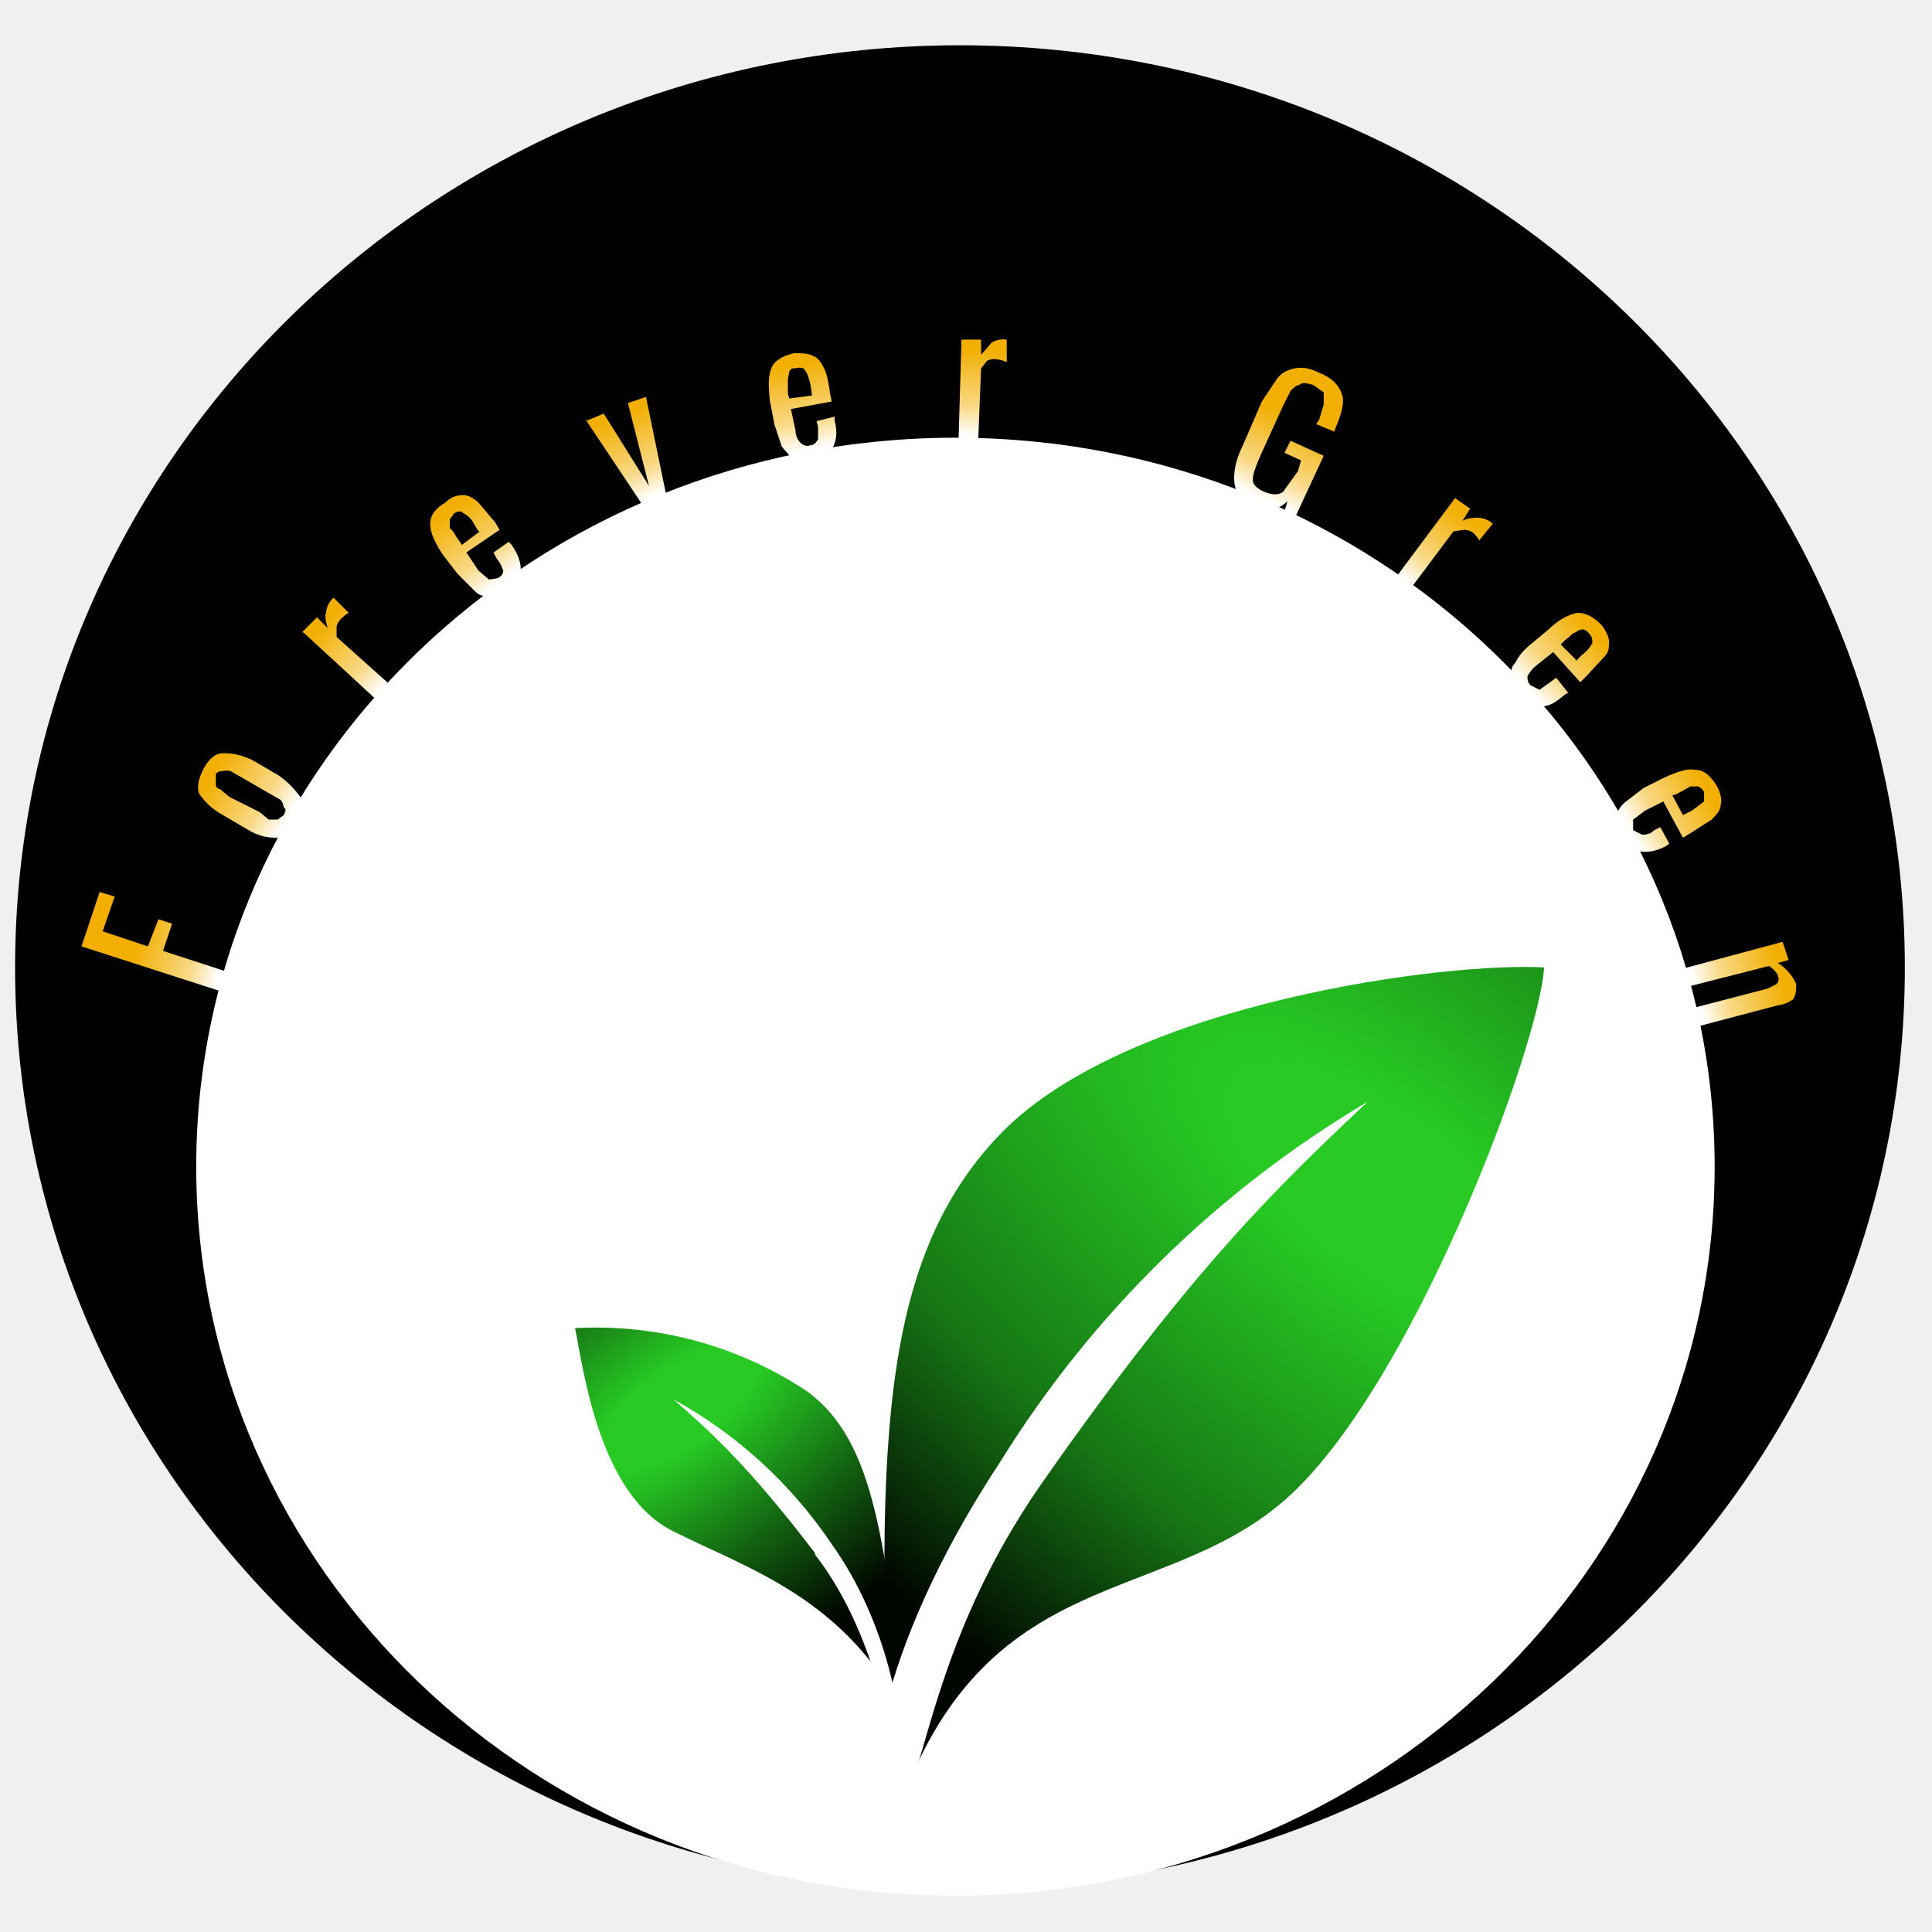
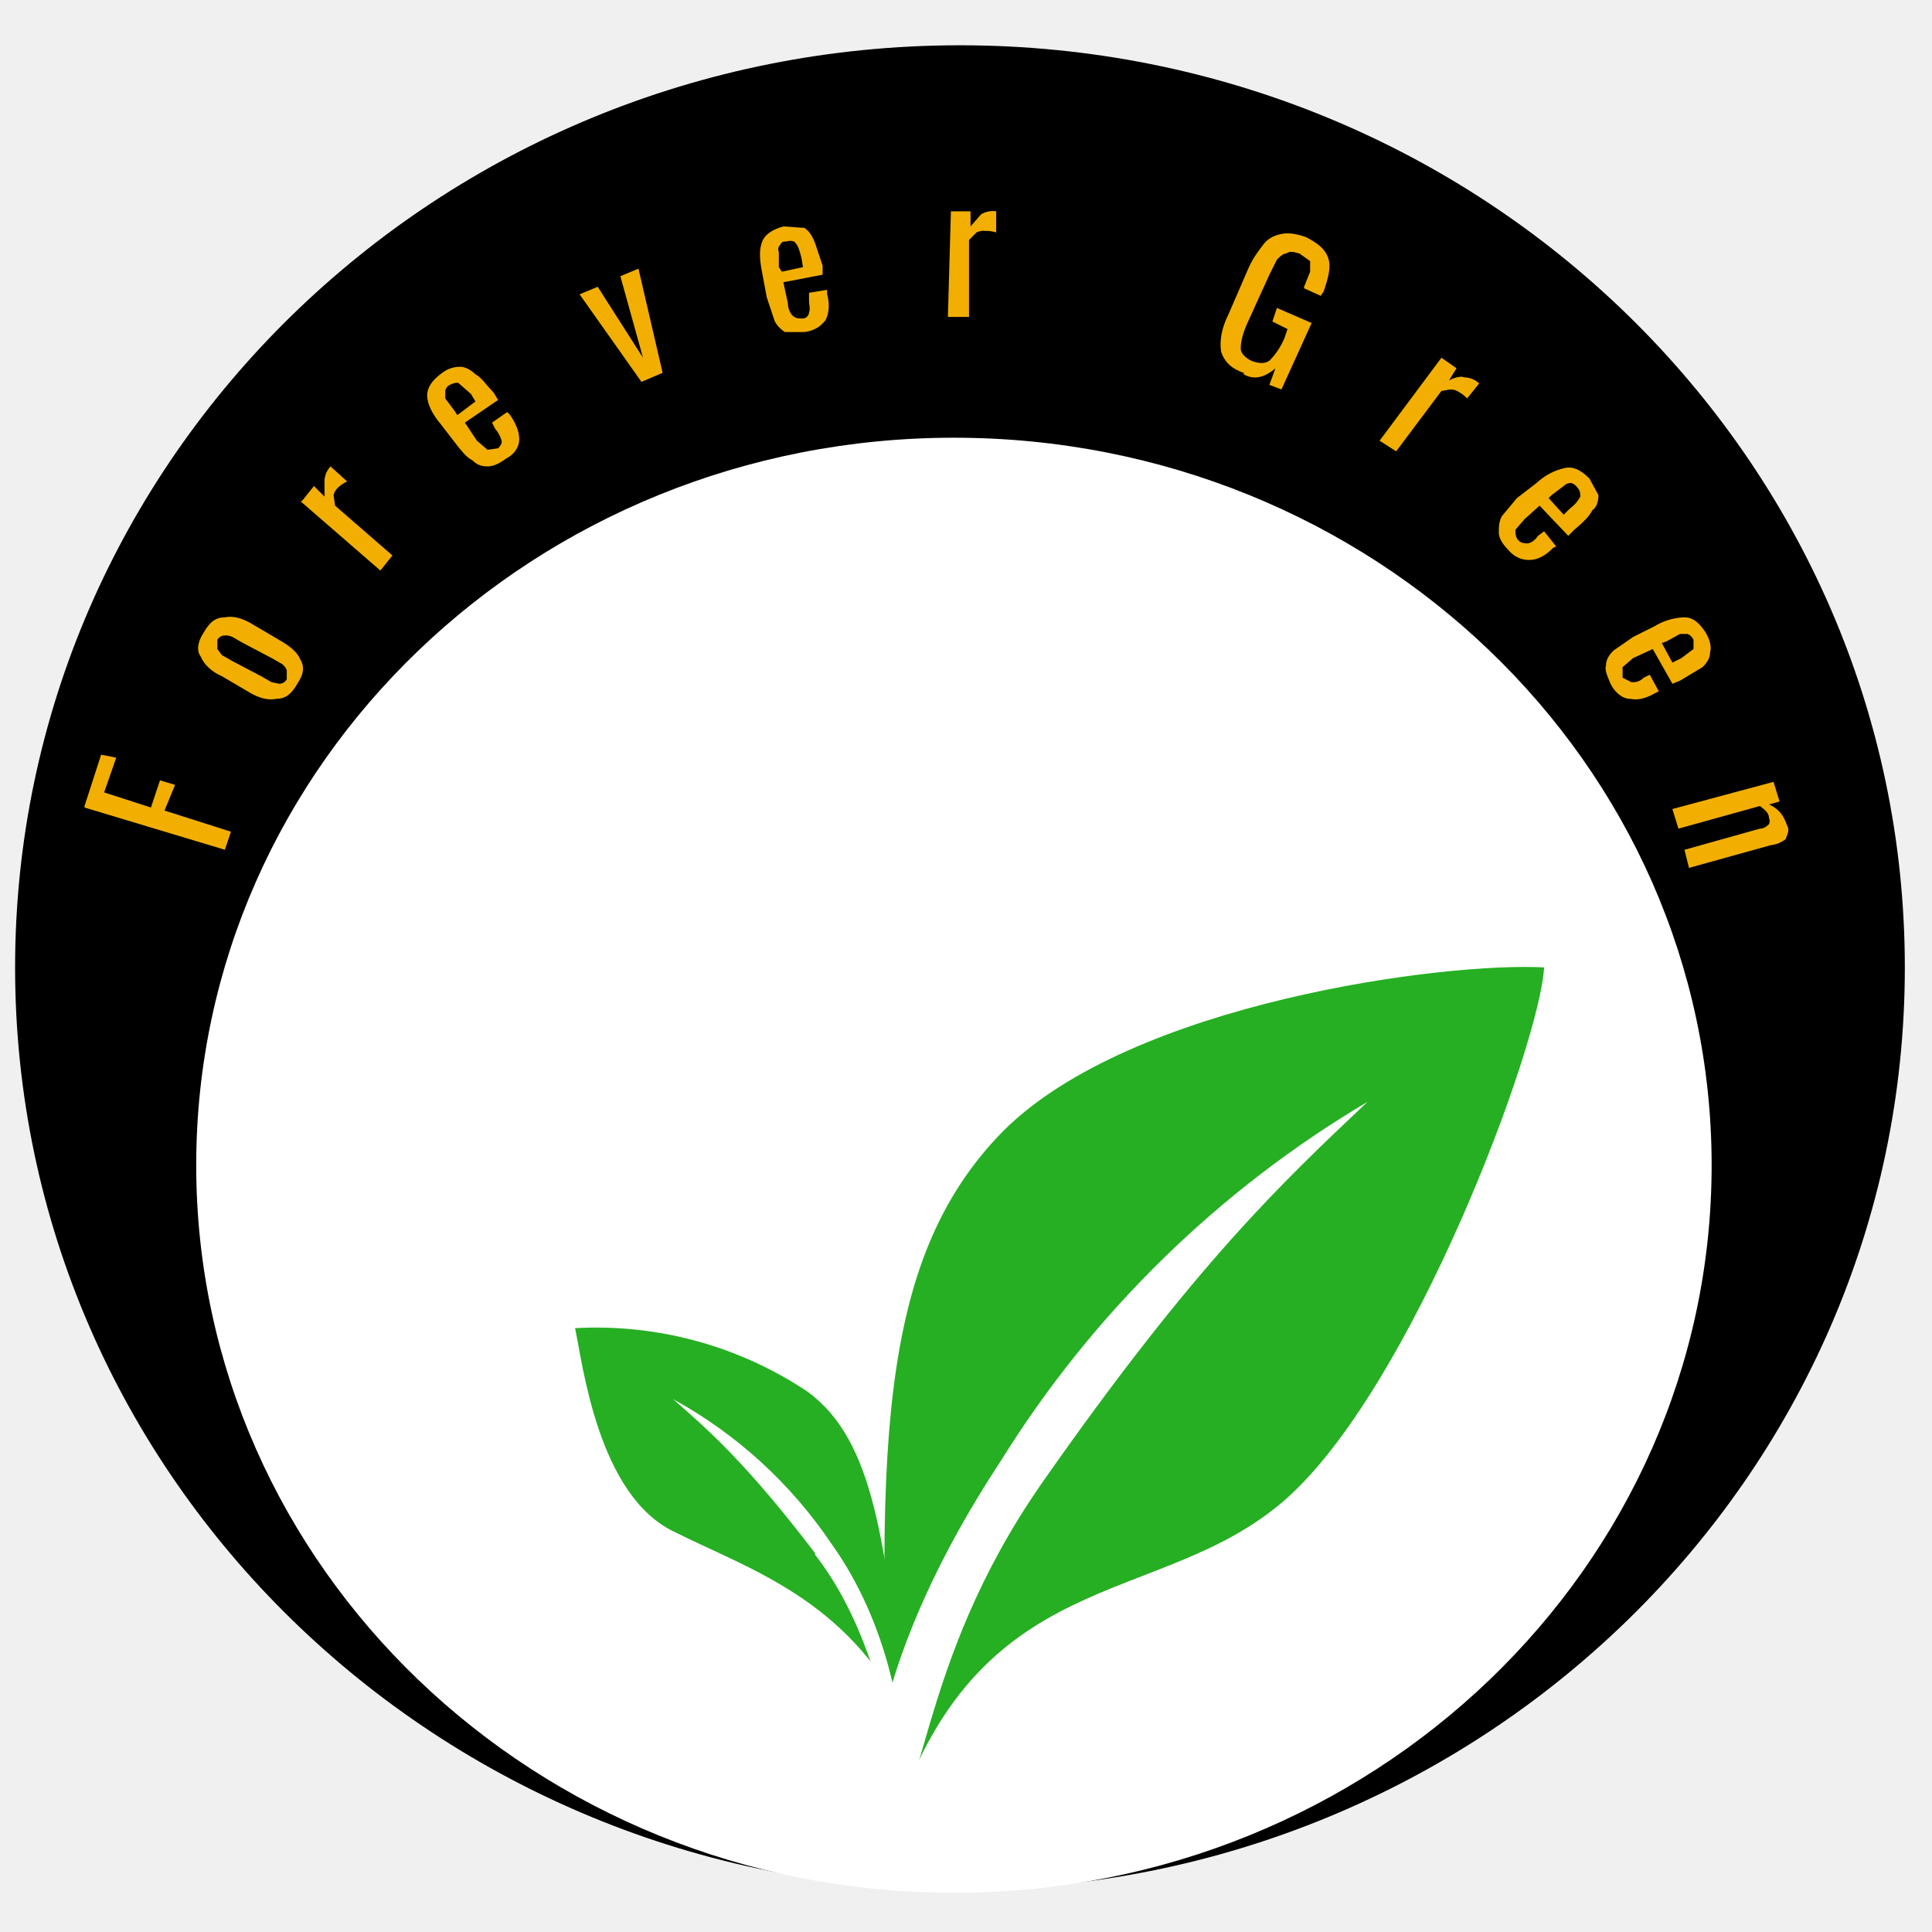
- <svg xmlns="http://www.w3.org/2000/svg" width="128" height="128" viewBox="0 0 128 128" fill="none">
-   <g clip-path="url(#a)">
-     <ellipse cx="63.6" cy="64.1" rx="62.6" ry="61.1" fill="#000" />
-     <ellipse cx="63.3" cy="77.3" rx="50.3" ry="48.3" fill="#fff" />
-     <path d="M102.3 64.1c-.3 5.2-8.8 28-17.2 35.3-8.4 7.3-20.4 4-26 21.8C58 96.5 58 83.6 66.4 75c8.5-8.6 29.5-11.3 36-10.9Z" fill="url(#b)" />
-     <path d="M38.1 88c.5 2.3 1.5 11.1 6.6 13.5 5 2.5 11.3 4.4 15.3 12.2-1.4-11.4-2-18.2-6.5-21.5A25.2 25.2 0 0 0 38 88Z" fill="url(#c)" />
-     <path d="M69 98.3c-8.4 12.1-7.5 21.7-11 24.2-.8-3.6-.2-12.8 8.3-25.7A71.5 71.5 0 0 1 90.6 73C85 78.3 79.2 83.7 69 98.3Z" fill="#fff" />
-     <path d="M54 103c3.8 4.9 4.5 10.8 5.6 12.6.2-1.5-.7-8-4.5-13.3a30.1 30.1 0 0 0-10.5-9.6c2.4 2.1 4.9 4.3 9.4 10.2Z" fill="#fff" />
-     <path d="m5.4 62.7 1.2-3.6 1 .3-.8 2.3 3 1 .7-1.8.9.3-.6 1.8 4.3 1.4-.4 1.3-9.3-3Z" fill="url(#d)" />
-     <path d="M19.6 54.5c-.4.6-.8 1-1.3 1-.6 0-1.2-.1-2-.6l-1.7-1c-.7-.4-1.1-.9-1.4-1.3-.2-.5 0-1.1.3-1.7.4-.7.8-1 1.3-1 .6 0 1.2.1 2 .5l1.7 1c.7.5 1.1 1 1.4 1.4.2.5.1 1-.3 1.7Zm-.8-.5c.1-.2.2-.4 0-.5a1 1 0 0 0-.2-.5l-.7-.4-1.9-1.1-.7-.4a1 1 0 0 0-.6 0c-.1 0-.3 0-.4.2v.6c0 .2 0 .3.3.4l.6.5 2 1 .6.5h.6l.4-.3Z" fill="url(#e)" />
-     <path d="m20 41.9 1-1 .7.7c-.1-.4-.2-.8-.1-1a1.5 1.5 0 0 1 .5-1l1 1a2 2 0 0 0-.5.4 1 1 0 0 0-.3.5v.7l3.8 3.4-.9 1-5.1-4.7Z" fill="url(#f)" />
-     <path d="M33.7 39c-.5.4-.9.5-1.2.5-.4 0-.7 0-1-.3L30.3 38l-1-1.3c-.5-.8-.8-1.4-.8-2 0-.5.3-1 1-1.4.4-.4.8-.5 1.2-.5.3 0 .7.2 1 .5l1.1 1.3.3.5-2.2 1.5.8 1.2.7.6.6-.1c.3-.2.4-.4.3-.6a2 2 0 0 0-.4-.7l-.2-.4 1-.7.2.2c.4.6.6 1.1.6 1.6s-.4 1-1 1.4Zm-2-3.8-.3-.5c-.2-.4-.5-.6-.7-.7-.2-.2-.4-.1-.6 0l-.3.4v.6c.2.1.3.4.6.8l.2.3 1.2-.9Z" fill="url(#g)" />
-     <path d="m38.8 27.9 1.2-.5 3 4.8-1.4-5.5 1.2-.4 1.4 6.8-1.4.7-4-6Z" fill="url(#h)" />
-     <path d="M53.8 30.4h-1.3l-.7-.8-.5-1.5-.3-1.6c-.1-1-.1-1.6.1-2.1s.7-.8 1.5-1c.5 0 1 0 1.3.2.3.1.5.4.7.8.2.4.3 1 .4 1.7l.1.5-2.7.5.3 1.4c0 .4.2.7.3.8.2.2.4.3.7.2.2 0 .4-.2.5-.4v-.8l-.1-.4 1.2-.3v.3c.2.7.1 1.3-.1 1.7-.2.4-.7.7-1.4.8Zm0-4.2-.1-.7c-.1-.4-.2-.8-.4-1 0-.1-.3-.2-.6-.1-.2 0-.3 0-.4.2l-.1.5v1l.1.3 1.5-.2Z" fill="url(#i)" />
-     <path d="M63.7 22.5H65v1l.7-.8a1.5 1.5 0 0 1 1-.2V24a2 2 0 0 0-.7-.2 1 1 0 0 0-.6.1l-.4.5-.2 5h-1.3l.2-6.9Z" fill="url(#j)" />
-     <path d="M83.2 33.7c-.8-.4-1.3-1-1.4-1.6-.1-.6 0-1.5.5-2.5l1.3-3 1-1.5c.3-.4.7-.6 1.2-.7.5-.1 1 0 1.6.3.8.3 1.3.8 1.5 1.4.2.5 0 1.3-.4 2.2l-.1.3-1.2-.5.2-.3.3-1V26l-.7-.5c-.4-.1-.7-.2-.9 0-.2 0-.4.2-.6.4l-.5 1-1.5 3.3c-.3.7-.5 1.2-.5 1.6 0 .3.3.6.8.8.5.2.9.2 1.2 0l1-1.4.2-.7-1.1-.5.4-.8 2.2 1-2 4.3-.7-.3.3-1c-.6.6-1.3.7-2 .4Z" fill="url(#k)" />
-     <path d="m96.4 33 1 .7-.5.8c.4-.2.8-.2 1-.2a1.5 1.5 0 0 1 1 .4l-.9 1.1a2 2 0 0 0-.4-.5 1 1 0 0 0-.6-.2l-.7.1-3 4-1-.7 4.1-5.5Z" fill="url(#l)" />
-     <path d="M100.7 46c-.4-.4-.6-.7-.6-1.1 0-.4 0-.7.3-1 .2-.4.5-.8 1-1.2l1.2-1c.7-.7 1.4-1 1.9-1.1.5 0 1 .2 1.6.8.3.4.5.8.5 1.1 0 .4 0 .7-.3 1l-1.2 1.3-.4.4-1.8-2-1 .8c-.4.3-.6.6-.7.8 0 .2 0 .4.2.6l.6.3.7-.5.4-.3.8 1-.2.1c-.6.5-1 .8-1.6.8-.5 0-1-.3-1.4-.8Zm3.7-2.2.4-.4c.4-.3.6-.6.7-.8 0-.2 0-.4-.2-.6a.7.7 0 0 0-.4-.3c-.1 0-.3 0-.5.2-.2 0-.4.3-.7.5l-.3.3 1 1Z" fill="url(#m)" />
-     <path d="m107.4 55.4-.3-1.2c0-.4.2-.7.5-1l1.3-1 1.4-.7c.9-.4 1.5-.6 2-.5.6 0 1 .4 1.4 1 .3.5.4 1 .3 1.3 0 .4-.3.7-.6 1l-1.4.9-.5.3-1.3-2.4-1.2.6-.8.6v.7l.6.3c.2 0 .5 0 .8-.3l.4-.2.6 1.1-.3.2c-.6.3-1.2.4-1.7.3-.4 0-.9-.4-1.2-1Zm4.1-1.4.6-.3.8-.6v-.6a.7.7 0 0 0-.4-.4h-.5l-.9.5-.3.1.7 1.3Z" fill="url(#n)" />
-     <path d="m118.1 62.4.4 1.2-.7.2c.6.4 1 .9 1.2 1.4 0 .4 0 .7-.2 1a2 2 0 0 1-1 .4l-5.3 1.4-.4-1.2 5-1.3.6-.3c.1-.1.2-.3.1-.5 0-.2-.3-.5-.6-.7l-5.5 1.4-.3-1.2 6.7-1.8Z" fill="url(#o)" />
-   </g>
-   <defs>
-     <linearGradient id="d" x1="2" y1="59.6" x2="20.2" y2="65.6" gradientUnits="userSpaceOnUse">
-       <stop offset=".4" stop-color="#F2AF02" />
-       <stop offset=".6" stop-color="#F9D986" />
-       <stop offset=".7" stop-color="#fff" />
-     </linearGradient>
-     <linearGradient id="e" x1="7.8" y1="46.8" x2="24.3" y2="56.7" gradientUnits="userSpaceOnUse">
-       <stop offset=".4" stop-color="#F2AF02" />
-       <stop offset=".6" stop-color="#F9D986" />
-       <stop offset=".7" stop-color="#fff" />
-     </linearGradient>
-     <linearGradient id="f" x1="15.9" y1="36.1" x2="29.9" y2="49.1" gradientUnits="userSpaceOnUse">
-       <stop offset=".4" stop-color="#F2AF02" />
-       <stop offset=".6" stop-color="#F9D986" />
-       <stop offset=".7" stop-color="#fff" />
-     </linearGradient>
-     <linearGradient id="g" x1="26" y1="27.2" x2="37" y2="42.9" gradientUnits="userSpaceOnUse">
-       <stop offset=".4" stop-color="#F2AF02" />
-       <stop offset=".6" stop-color="#F9D986" />
-       <stop offset=".7" stop-color="#fff" />
-     </linearGradient>
-     <linearGradient id="h" x1="38.4" y1="20.4" x2="45.7" y2="38.1" gradientUnits="userSpaceOnUse">
-       <stop offset=".4" stop-color="#F2AF02" />
-       <stop offset=".6" stop-color="#F9D986" />
-       <stop offset=".7" stop-color="#fff" />
-     </linearGradient>
-     <linearGradient id="i" x1="52" y1="16.5" x2="55.3" y2="35.3" gradientUnits="userSpaceOnUse">
-       <stop offset=".4" stop-color="#F2AF02" />
-       <stop offset=".6" stop-color="#F9D986" />
-       <stop offset=".7" stop-color="#fff" />
-     </linearGradient>
-     <linearGradient id="j" x1="65.4" y1="15.5" x2="64.8" y2="34.6" gradientUnits="userSpaceOnUse">
-       <stop offset=".4" stop-color="#F2AF02" />
-       <stop offset=".6" stop-color="#F9D986" />
-       <stop offset=".7" stop-color="#fff" />
-     </linearGradient>
-     <linearGradient id="k" x1="89.6" y1="21.1" x2="81.9" y2="38.5" gradientUnits="userSpaceOnUse">
-       <stop offset=".4" stop-color="#F2AF02" />
-       <stop offset=".6" stop-color="#F9D986" />
-       <stop offset=".7" stop-color="#fff" />
-     </linearGradient>
-     <linearGradient id="l" x1="101.8" y1="28.2" x2="90.4" y2="43.6" gradientUnits="userSpaceOnUse">
-       <stop offset=".4" stop-color="#F2AF02" />
-       <stop offset=".6" stop-color="#F9D986" />
-       <stop offset=".7" stop-color="#fff" />
-     </linearGradient>
-     <linearGradient id="m" x1="111.7" y1="37.2" x2="97.4" y2="50" gradientUnits="userSpaceOnUse">
-       <stop offset=".4" stop-color="#F2AF02" />
-       <stop offset=".6" stop-color="#F9D986" />
-       <stop offset=".7" stop-color="#fff" />
-     </linearGradient>
-     <linearGradient id="n" x1="120.2" y1="49.3" x2="103.3" y2="58.4" gradientUnits="userSpaceOnUse">
-       <stop offset=".4" stop-color="#F2AF02" />
-       <stop offset=".6" stop-color="#F9D986" />
-       <stop offset=".7" stop-color="#fff" />
-     </linearGradient>
-     <linearGradient id="o" x1="125.6" y1="63" x2="107" y2="68" gradientUnits="userSpaceOnUse">
-       <stop offset=".4" stop-color="#F2AF02" />
-       <stop offset=".6" stop-color="#F9D986" />
-       <stop offset=".7" stop-color="#fff" />
-     </linearGradient>
-     <radialGradient id="b" cx="0" cy="0" r="1" gradientUnits="userSpaceOnUse" gradientTransform="matrix(-31.04745 40.58048 -95.51446 -73.07652 91.4 78.8)">
-       <stop offset=".1" stop-color="#27CB24" />
-       <stop offset=".5" stop-color="#167514" />
-       <stop offset=".8" stop-color="#000500" />
-     </radialGradient>
-     <radialGradient id="c" cx="0" cy="0" r="1" gradientUnits="userSpaceOnUse" gradientTransform="rotate(54.2 -68.8 90.5) scale(24.9248 60.8569)">
-       <stop offset=".1" stop-color="#27CB24" />
-       <stop offset=".4" stop-color="#136411" />
-       <stop offset=".7" stop-color="#000500" />
-     </radialGradient>
-     <clipPath id="a">
-       <path fill="#fff" d="M0 0h128v128H0z" />
-     </clipPath>
-   </defs>
+ <svg xmlns="http://www.w3.org/2000/svg" viewBox="0 0 128 128" fill="none">
+   <ellipse cx="63.6" cy="64.1" rx="62.6" ry="61.1" fill="#000" />
+   <ellipse cx="63.2" cy="77.2" rx="50.2" ry="48.2" fill="#fff" />
+   <path d="M102.3 64.1c-.3 5.2-8.8 28-17.2 35.3-8.4 7.3-20.4 4-26 21.8C58 96.5 58 83.6 66.4 75c8.5-8.6 29.5-11.3 36-10.9Z" fill="#26AF23" />
+   <path d="M38.1 88c.5 2.3 1.5 11.1 6.6 13.5 5 2.5 11.3 4.4 15.3 12.2-1.4-11.4-2-18.2-6.5-21.5A25.2 25.2 0 0 0 38 88Z" fill="#26AF23" />
+   <path d="M69 98.3c-8.4 12.1-7.5 21.7-11 24.2-.8-3.6-.2-12.8 8.3-25.7A71.5 71.5 0 0 1 90.6 73C85 78.3 79.2 83.7 69 98.3Z" fill="#fff" />
+   <path d="M54 103c3.8 4.9 4.5 10.8 5.6 12.6.2-1.5-.7-8-4.5-13.3a30.1 30.1 0 0 0-10.5-9.6c2.4 2.1 4.9 4.3 9.4 10.2Z" fill="#fff" />
+   <path d="M5.6 53.4 6.7 50l1 .2-.8 2.3 3.1 1 .6-1.8 1 .3-.7 1.7 4.4 1.4-.4 1.2-9.3-2.8ZM19.7 45.3c-.4.7-.8 1-1.4 1-.5.1-1.1 0-1.9-.5l-1.7-1c-.7-.3-1.2-.8-1.4-1.3-.3-.4-.2-1 .2-1.6.4-.7.8-1 1.4-1 .5-.1 1.1 0 1.9.5l1.7 1c.7.4 1.2.8 1.4 1.3.3.5.2 1-.2 1.6ZM19 45v-.6a1 1 0 0 0-.3-.4l-.7-.4-1.9-1-.7-.4a1 1 0 0 0-.5-.1c-.2 0-.4.1-.5.3v.6l.3.4.7.4 1.9 1 .7.4.5.1c.2 0 .4-.1.5-.3ZM20 33.2l.8-1 .7.7v-1.1a1.5 1.5 0 0 1 .4-.9l1.1 1a2 2 0 0 0-.6.4 1 1 0 0 0-.3.5l.1.7 3.8 3.3-.8 1-5.3-4.6ZM33.5 30.4c-.4.3-.8.5-1.2.5-.4 0-.7-.1-1-.4-.4-.2-.7-.6-1.1-1.1l-1-1.3c-.6-.7-.9-1.4-.9-1.9s.3-1 1-1.5c.4-.3.8-.4 1.2-.4.3 0 .7.2 1 .5.4.2.7.7 1.2 1.2l.3.5-2.2 1.5.8 1.2.7.6.7-.1c.2-.2.3-.4.2-.6a2 2 0 0 0-.4-.7l-.2-.4 1-.7.2.2c.4.6.6 1.1.6 1.6s-.3 1-.9 1.3Zm-2-3.8-.3-.5-.8-.7c-.1-.1-.4 0-.6.1-.2.1-.3.3-.3.4v.5l.6.8.2.3 1.2-.9ZM38.4 19.5l1.2-.5 3 4.7-1.5-5.4 1.2-.5 1.6 6.9-1.4.6-4.1-5.8ZM53.3 22H52c-.3-.2-.6-.5-.7-.8l-.5-1.5-.3-1.6c-.2-1-.2-1.6 0-2.1s.7-.8 1.4-1l1.4.1c.3.2.5.5.7 1l.5 1.5v.6l-2.6.5.3 1.4c0 .4.2.7.3.8.2.2.4.2.7.2.2 0 .4-.2.4-.4.1-.2 0-.5 0-.8v-.5l1.2-.2v.3c.2.7.1 1.3-.1 1.7-.3.4-.7.7-1.4.8Zm-.1-4.3-.1-.6c-.1-.4-.2-.8-.4-1 0-.1-.3-.2-.6-.1-.2 0-.3 0-.4.2-.1.1-.2.3-.1.5v1l.2.3 1.4-.3ZM63 14h1.3v1l.7-.8a1.5 1.5 0 0 1 1-.2v1.4a2 2 0 0 0-.7-.1 1 1 0 0 0-.6.1l-.5.5V21h-1.4l.2-7ZM82.4 24.7c-.9-.3-1.3-.8-1.5-1.4-.1-.7 0-1.5.5-2.5l1.3-3c.3-.7.7-1.2 1-1.6.3-.4.7-.6 1.2-.7.5-.1 1 0 1.6.2.8.4 1.3.8 1.5 1.4.2.6 0 1.3-.3 2.2l-.2.3-1.1-.5V19l.4-1v-.7l-.7-.5c-.4-.1-.6-.2-.9 0-.2 0-.4.2-.6.4l-.5 1-1.5 3.3c-.3.7-.4 1.2-.4 1.6 0 .3.3.6.7.8.5.2.9.2 1.2 0 .3-.3.7-.8 1-1.5l.2-.6-1-.5.3-.9 2.3 1-2 4.4-.8-.3.4-1.1c-.7.6-1.4.8-2.1.4ZM95.5 23.7l1 .7-.5.8c.4-.2.8-.3 1-.2a1.5 1.5 0 0 1 1 .4l-.8 1a2 2 0 0 0-.5-.4 1 1 0 0 0-.6-.2l-.6.1-3 4-1.1-.7 4.1-5.5ZM99.9 36.4c-.4-.4-.6-.8-.6-1.1 0-.4 0-.7.2-1.1l1-1.2 1.3-1a4 4 0 0 1 1.9-1c.5-.1 1 .1 1.6.7l.6 1.1c0 .4-.1.8-.4 1-.2.4-.6.8-1.2 1.3l-.4.4-1.9-2-1 .9-.6.7c0 .2 0 .5.2.7.2.2.4.2.6.2.2 0 .5-.2.7-.5l.4-.3.8 1-.2.1c-.5.5-1 .8-1.6.8-.5 0-1-.2-1.4-.7Zm3.7-2.3.4-.4c.4-.3.6-.6.7-.8 0-.2 0-.4-.2-.6a.7.7 0 0 0-.4-.3c-.1 0-.3 0-.5.2l-.8.6-.2.2 1 1.1ZM106.7 45.3c-.2-.5-.4-.9-.3-1.2 0-.4.2-.7.5-1l1.3-.9 1.4-.7a4 4 0 0 1 2-.6c.6 0 1 .4 1.4 1 .3.5.4 1 .3 1.3 0 .4-.2.7-.5 1l-1.5.9-.5.2-1.3-2.3-1.3.6-.7.6v.7l.6.3c.2 0 .5 0 .8-.3l.4-.2.6 1.1-.2.1c-.7.4-1.2.5-1.7.4-.5 0-1-.4-1.3-1Zm4.1-1.4.6-.3.8-.6v-.6a.7.7 0 0 0-.4-.4h-.5l-.9.5-.3.1.7 1.3ZM117.5 51.8l.4 1.3-.7.2c.7.3 1 .8 1.2 1.4.2.3 0 .6-.1.9a2 2 0 0 1-1 .4l-5.4 1.5-.3-1.2 5-1.4c.3 0 .5-.2.6-.3 0 0 .1-.2 0-.4 0-.3-.2-.5-.6-.8l-5.4 1.5-.4-1.3 6.7-1.8Z" fill="#F2AF02" />
</svg>
